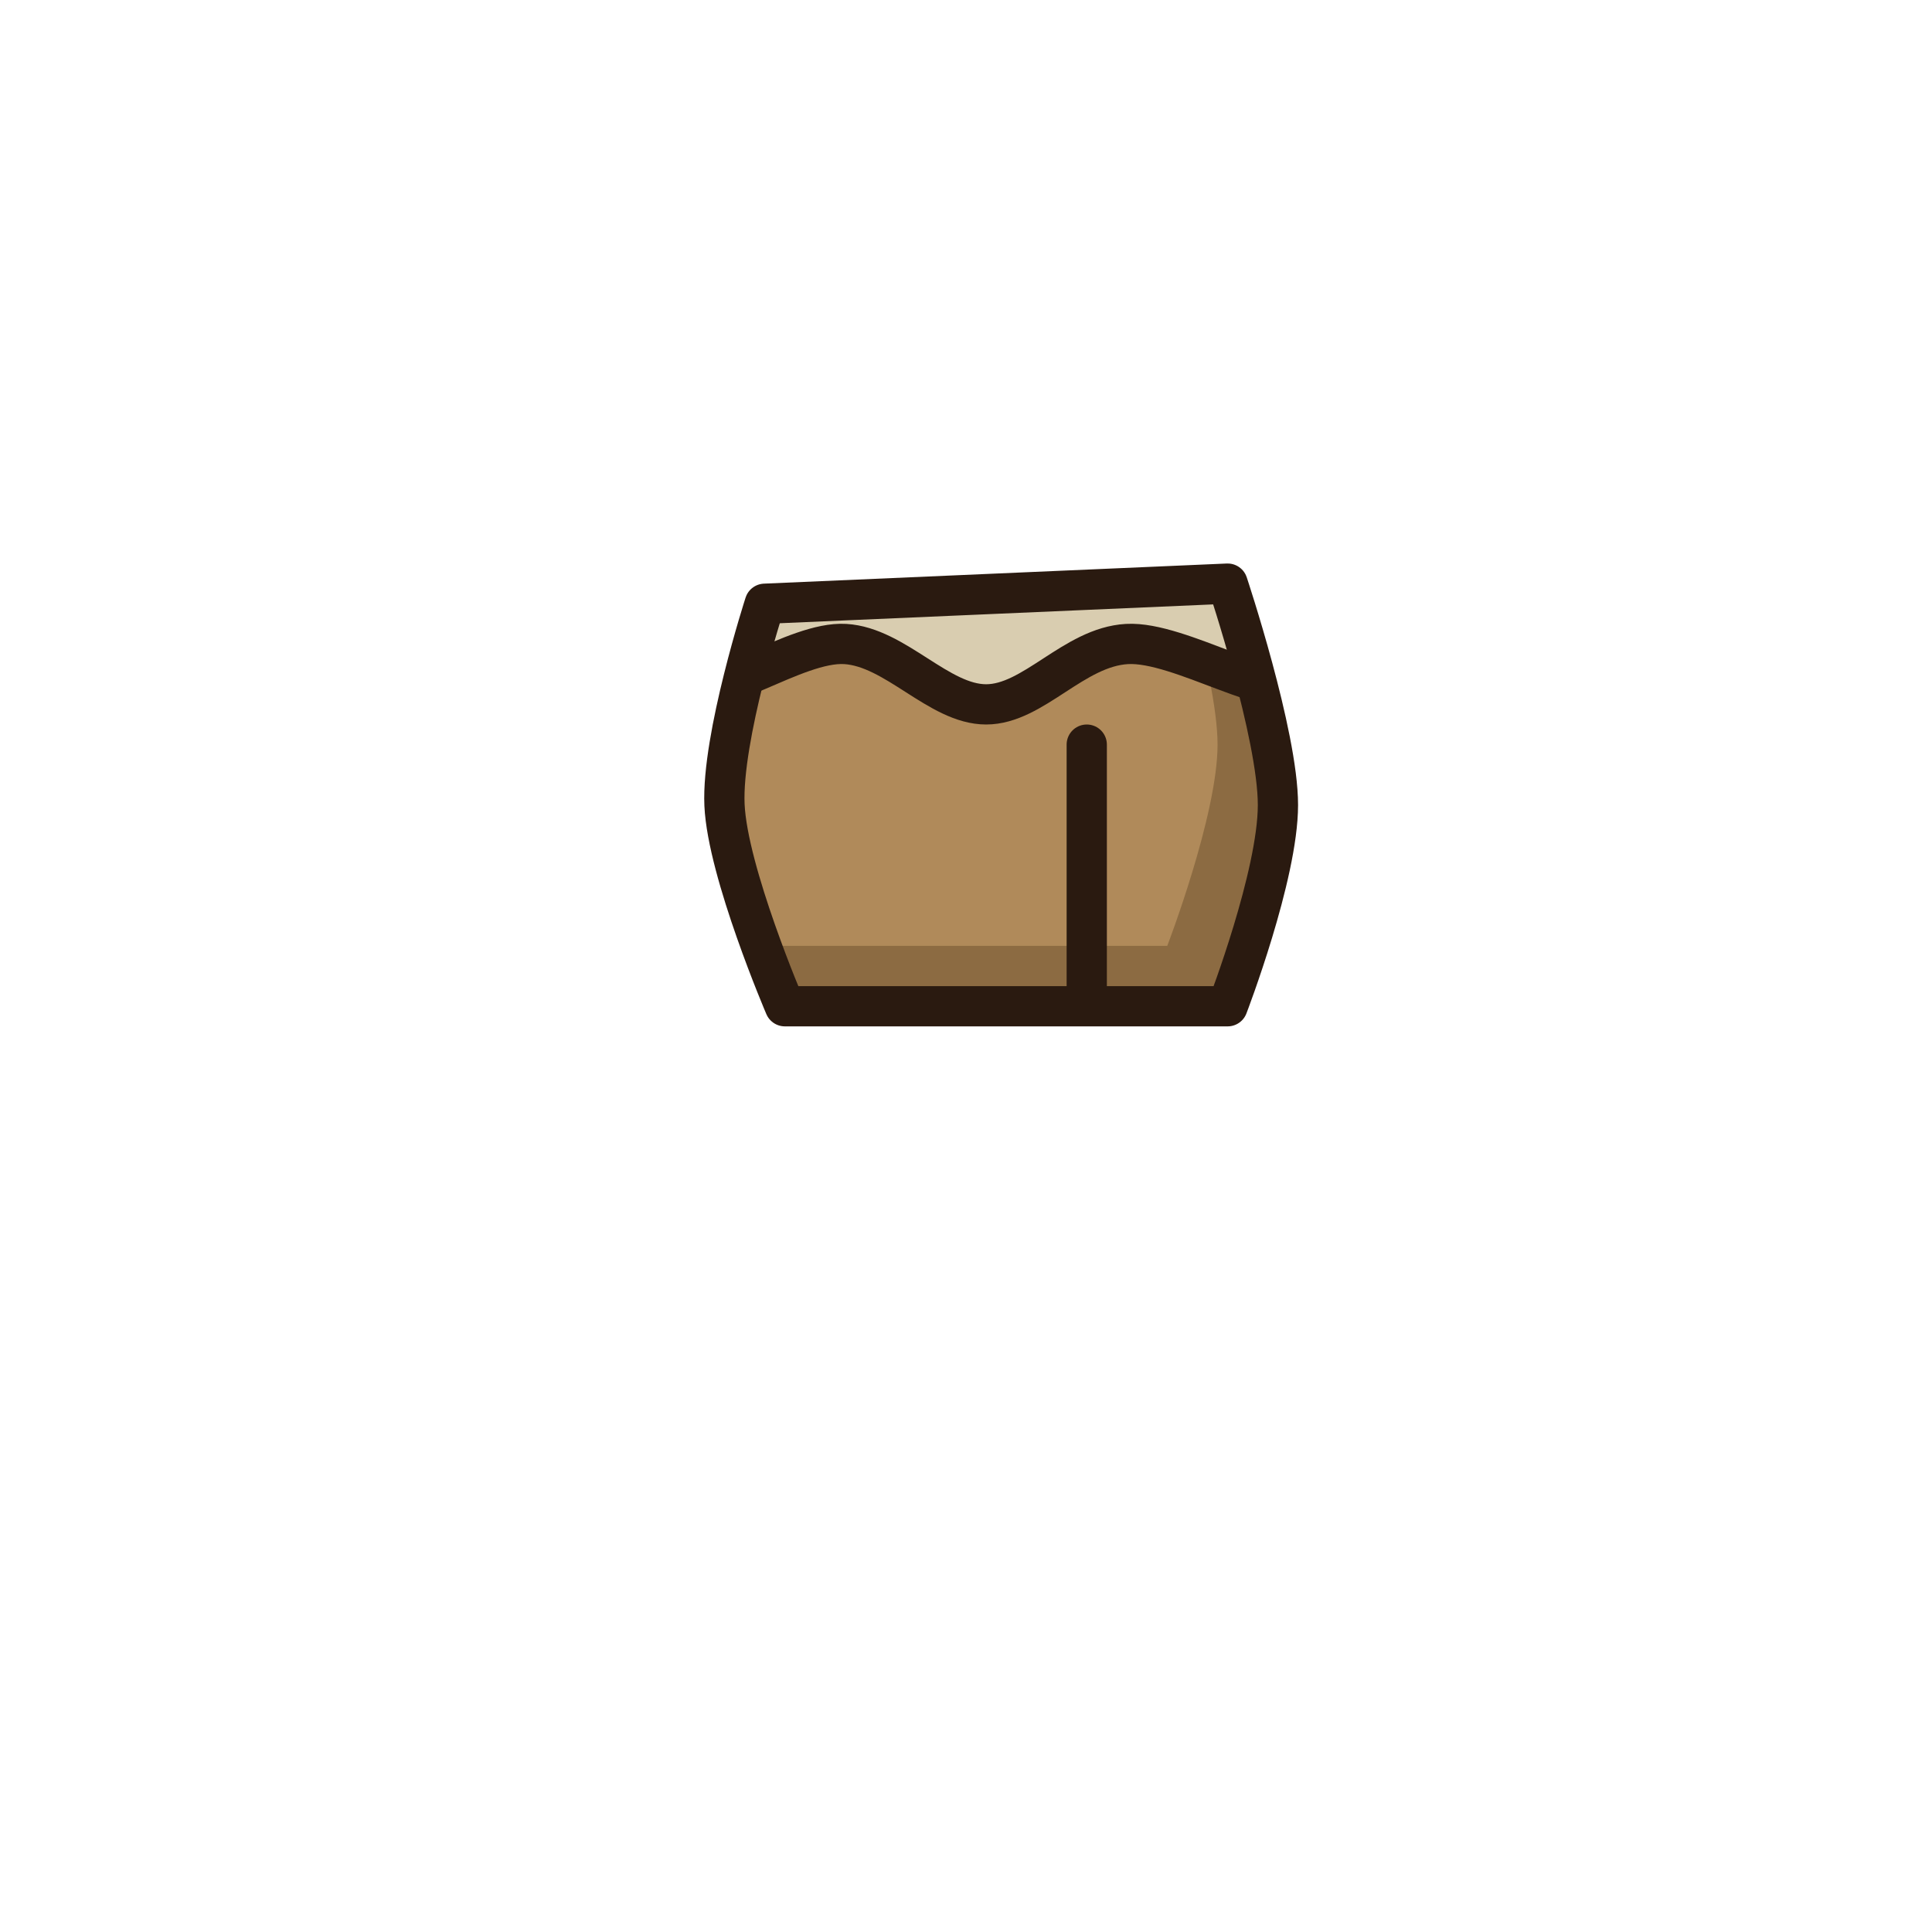
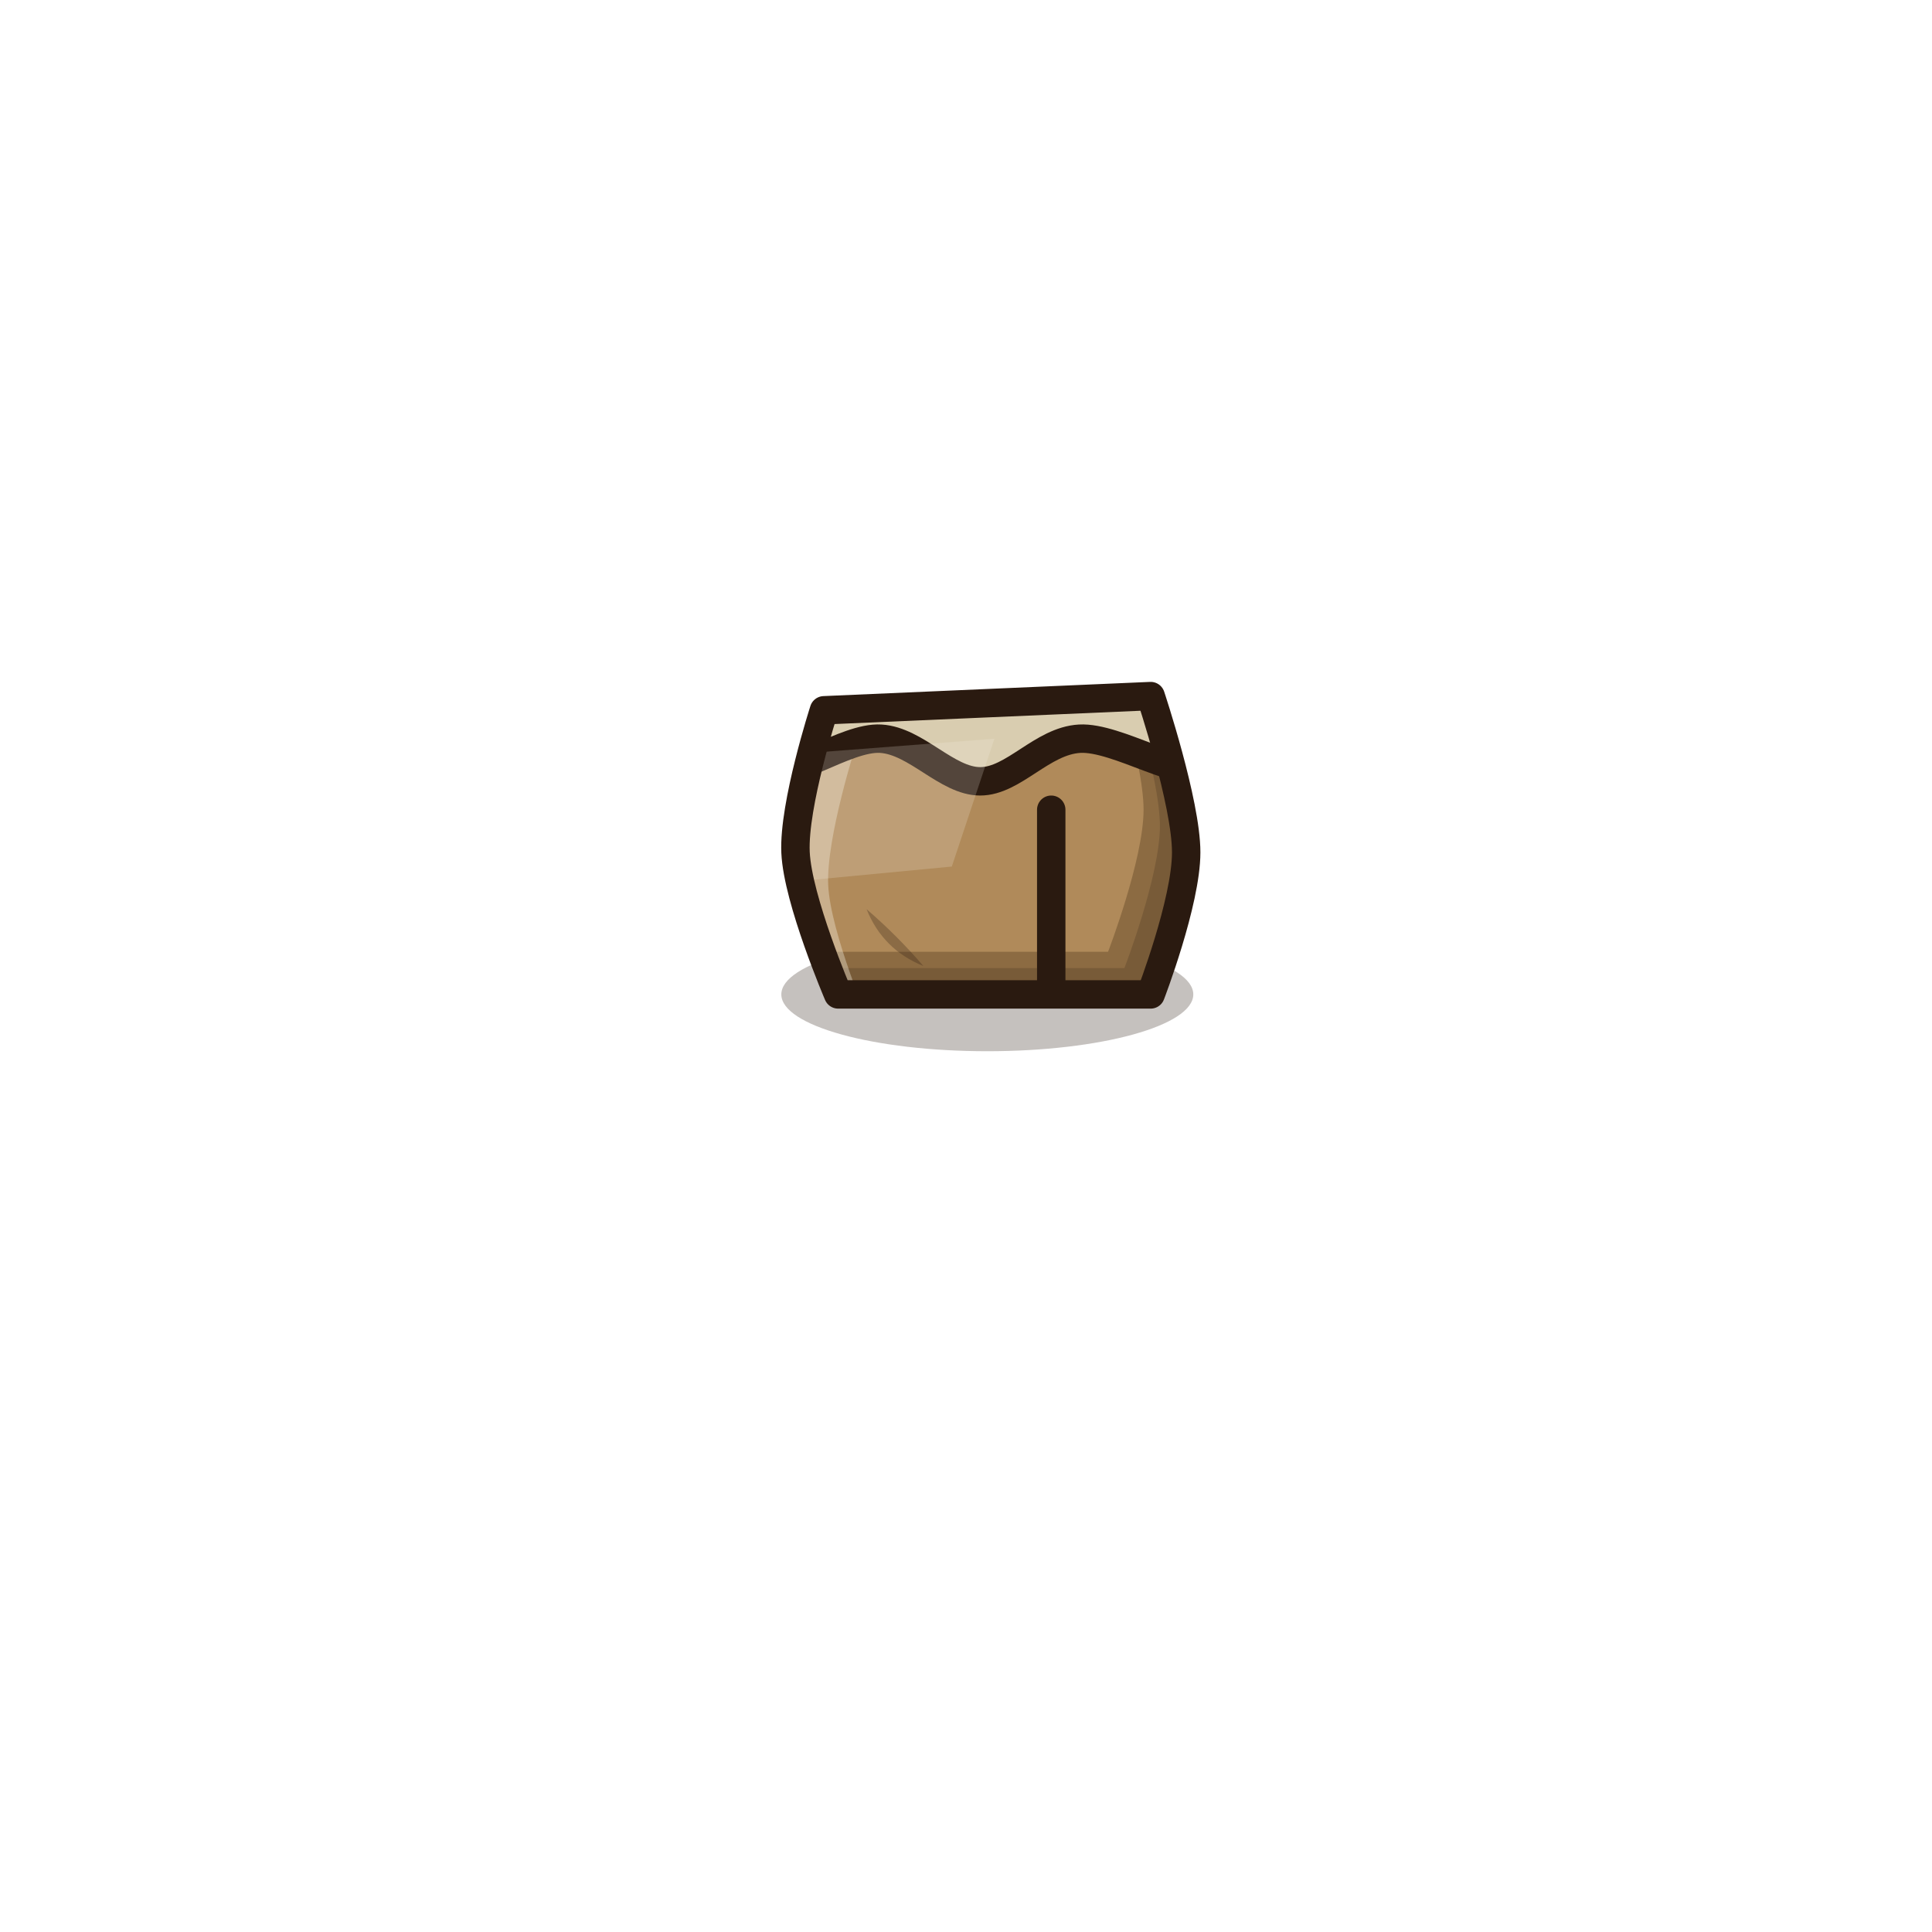
- <svg xmlns="http://www.w3.org/2000/svg" id="colossus-head" width="192" height="192" viewBox="0 0 192 192">
+ <svg xmlns="http://www.w3.org/2000/svg" id="colossus-head" width="272" height="272" viewBox="-40 -40 272 272">
  <defs>
    <clipPath id="colossus-head-block-clip">
      <path d="M 76 60 L 122 58 C 122 58 127 73 127 80 C 127 87 122 100 122 100 L 78 100 C 78 100 72.3 86.7 72 80 C 71.7 73.3 76 60 76 60 Z" />
    </clipPath>
  </defs>
+   <path id="colossus-head-cast" d="M 128 100 C 128 104.4 115 108 99 108 C 83 108 70 104.4 70 100 C 70 95.6 83 92 99 92 C 115 92 128 95.6 128 100 Z" fill="#2a1a10" opacity="0.27" />
  <g id="colossus-head-block">
    <path id="colossus-head-block-shade" d="M 76 60 L 122 58 C 122 58 127 73 127 80 C 127 87 122 100 122 100 L 78 100 C 78 100 72.3 86.7 72 80 C 71.7 73.3 76 60 76 60 Z" fill="#8c6b42" />
    <g clip-path="url(#colossus-head-block-clip)">
+       <path id="colossus-head-block-deep" d="M 76 60 L 122 58 C 122 58 127 73 127 80 C 127 87 122 100 122 100 L 78 100 C 78 100 72.3 86.7 72 80 C 71.7 73.3 76 60 76 60 Z M 72.3 56.3 L 118.3 54.3 C 118.3 54.3 123.3 69.3 123.3 76.3 C 123.3 83.3 118.3 96.3 118.3 96.3 L 74.3 96.3 C 74.3 96.3 68.6 82.9 68.3 76.3 C 67.9 69.6 72.3 56.3 72.3 56.3 Z" fill="#2a1a10" fill-rule="evenodd" opacity="0.2" />
      <path id="colossus-head-block-fill" d="M 70 54 L 116 52 C 116 52 121 67 121 74 C 121 81 116 94 116 94 L 72 94 C 72 94 66.3 80.7 66 74 C 65.7 67.3 70 54 70 54 Z" fill="#b08a5a" />
+       <path id="colossus-head-block-lit" d="M 76 60 L 122 58 C 122 58 127 73 127 80 C 127 87 122 100 122 100 L 78 100 C 78 100 72.3 86.7 72 80 C 71.7 73.3 76 60 76 60 Z M 80.6 64.6 L 126.6 62.6 C 126.6 62.6 131.6 77.6 131.6 84.6 C 131.6 91.6 126.6 104.6 126.6 104.6 L 82.6 104.6 C 82.6 104.6 76.9 91.3 76.6 84.6 C 76.3 77.9 80.6 64.6 80.6 64.6 Z" fill="#f4f1e4" fill-rule="evenodd" opacity="0.36" />
      <g id="colossus-head-cap">
        <path id="colossus-head-cap-fill" d="M 66 52 C 71 49 87 50 98 50 C 109 50 126.7 49 132 52 C 137.3 55 133.3 66 130 68 C 126.7 70 117.3 63.7 112 64 C 106.7 64.3 102.7 70 98 70 C 93.3 70 89 64.3 84 64 C 79 63.7 71 70 68 68 C 65 66 61 55 66 52 Z" fill="#d9cdb0" />
        <path id="colossus-head-cap-line" d="M 66 52 C 71 49 87 50 98 50 C 109 50 126.7 49 132 52 C 137.3 55 133.3 66 130 68 C 126.7 70 117.3 63.7 112 64 C 106.7 64.3 102.7 70 98 70 C 93.3 70 89 64.3 84 64 C 79 63.7 71 70 68 68 C 65 66 61 55 66 52 Z" fill="none" stroke="#2a1a10" stroke-width="4" stroke-linecap="round" stroke-linejoin="round" />
      </g>
+       <path id="colossus-head-facet" d="M 74 66 L 100 64 L 94 82 L 73 84 Z" fill="#f4f1e4" opacity="0.2" />
+       <path id="colossus-head-chip" d="M 82 88 Q 84.3 93.7 90 96 Q 86.3 91.7 82 88 Z" fill="#2a1a10" opacity="0.28" />
      <path id="colossus-head-cut" d="M 108 74 L 108 104" fill="none" stroke="#2a1a10" stroke-width="4" stroke-linecap="round" stroke-linejoin="round" />
    </g>
    <path id="colossus-head-block-line" d="M 76 60 L 122 58 C 122 58 127 73 127 80 C 127 87 122 100 122 100 L 78 100 C 78 100 72.3 86.7 72 80 C 71.7 73.3 76 60 76 60 Z" fill="none" stroke="#2a1a10" stroke-width="4" stroke-linecap="round" stroke-linejoin="round" />
  </g>
</svg>
